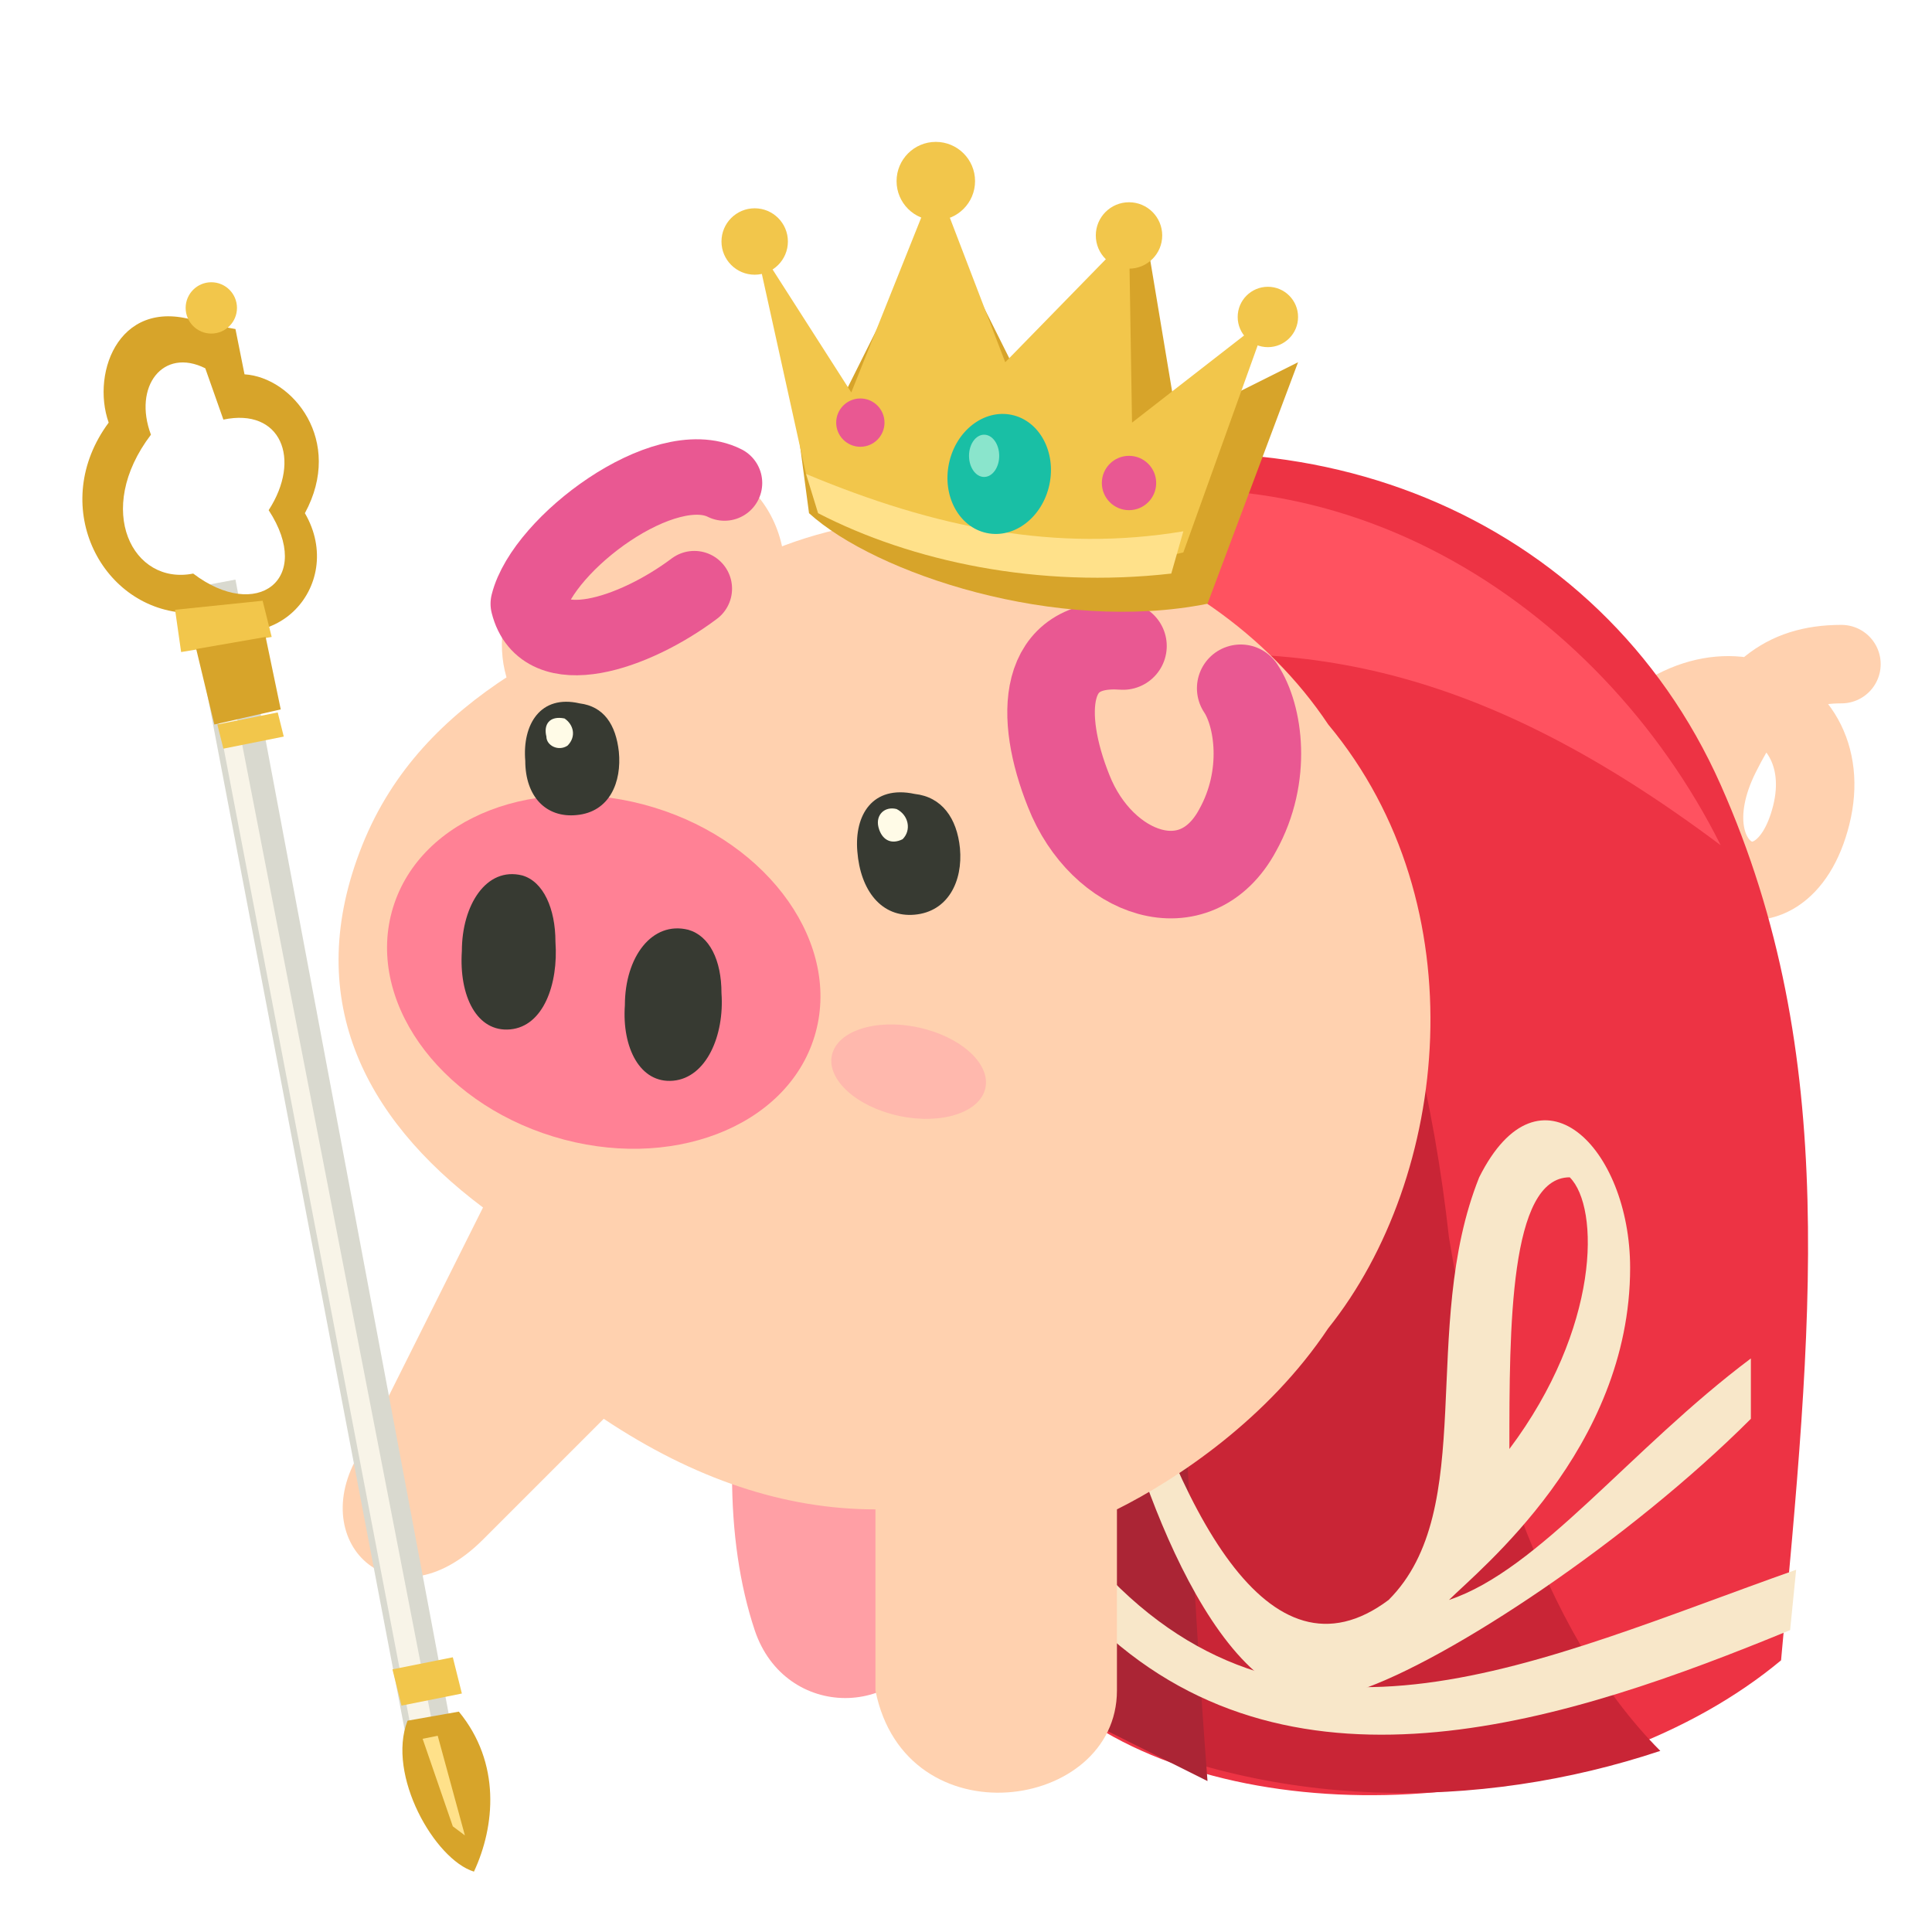
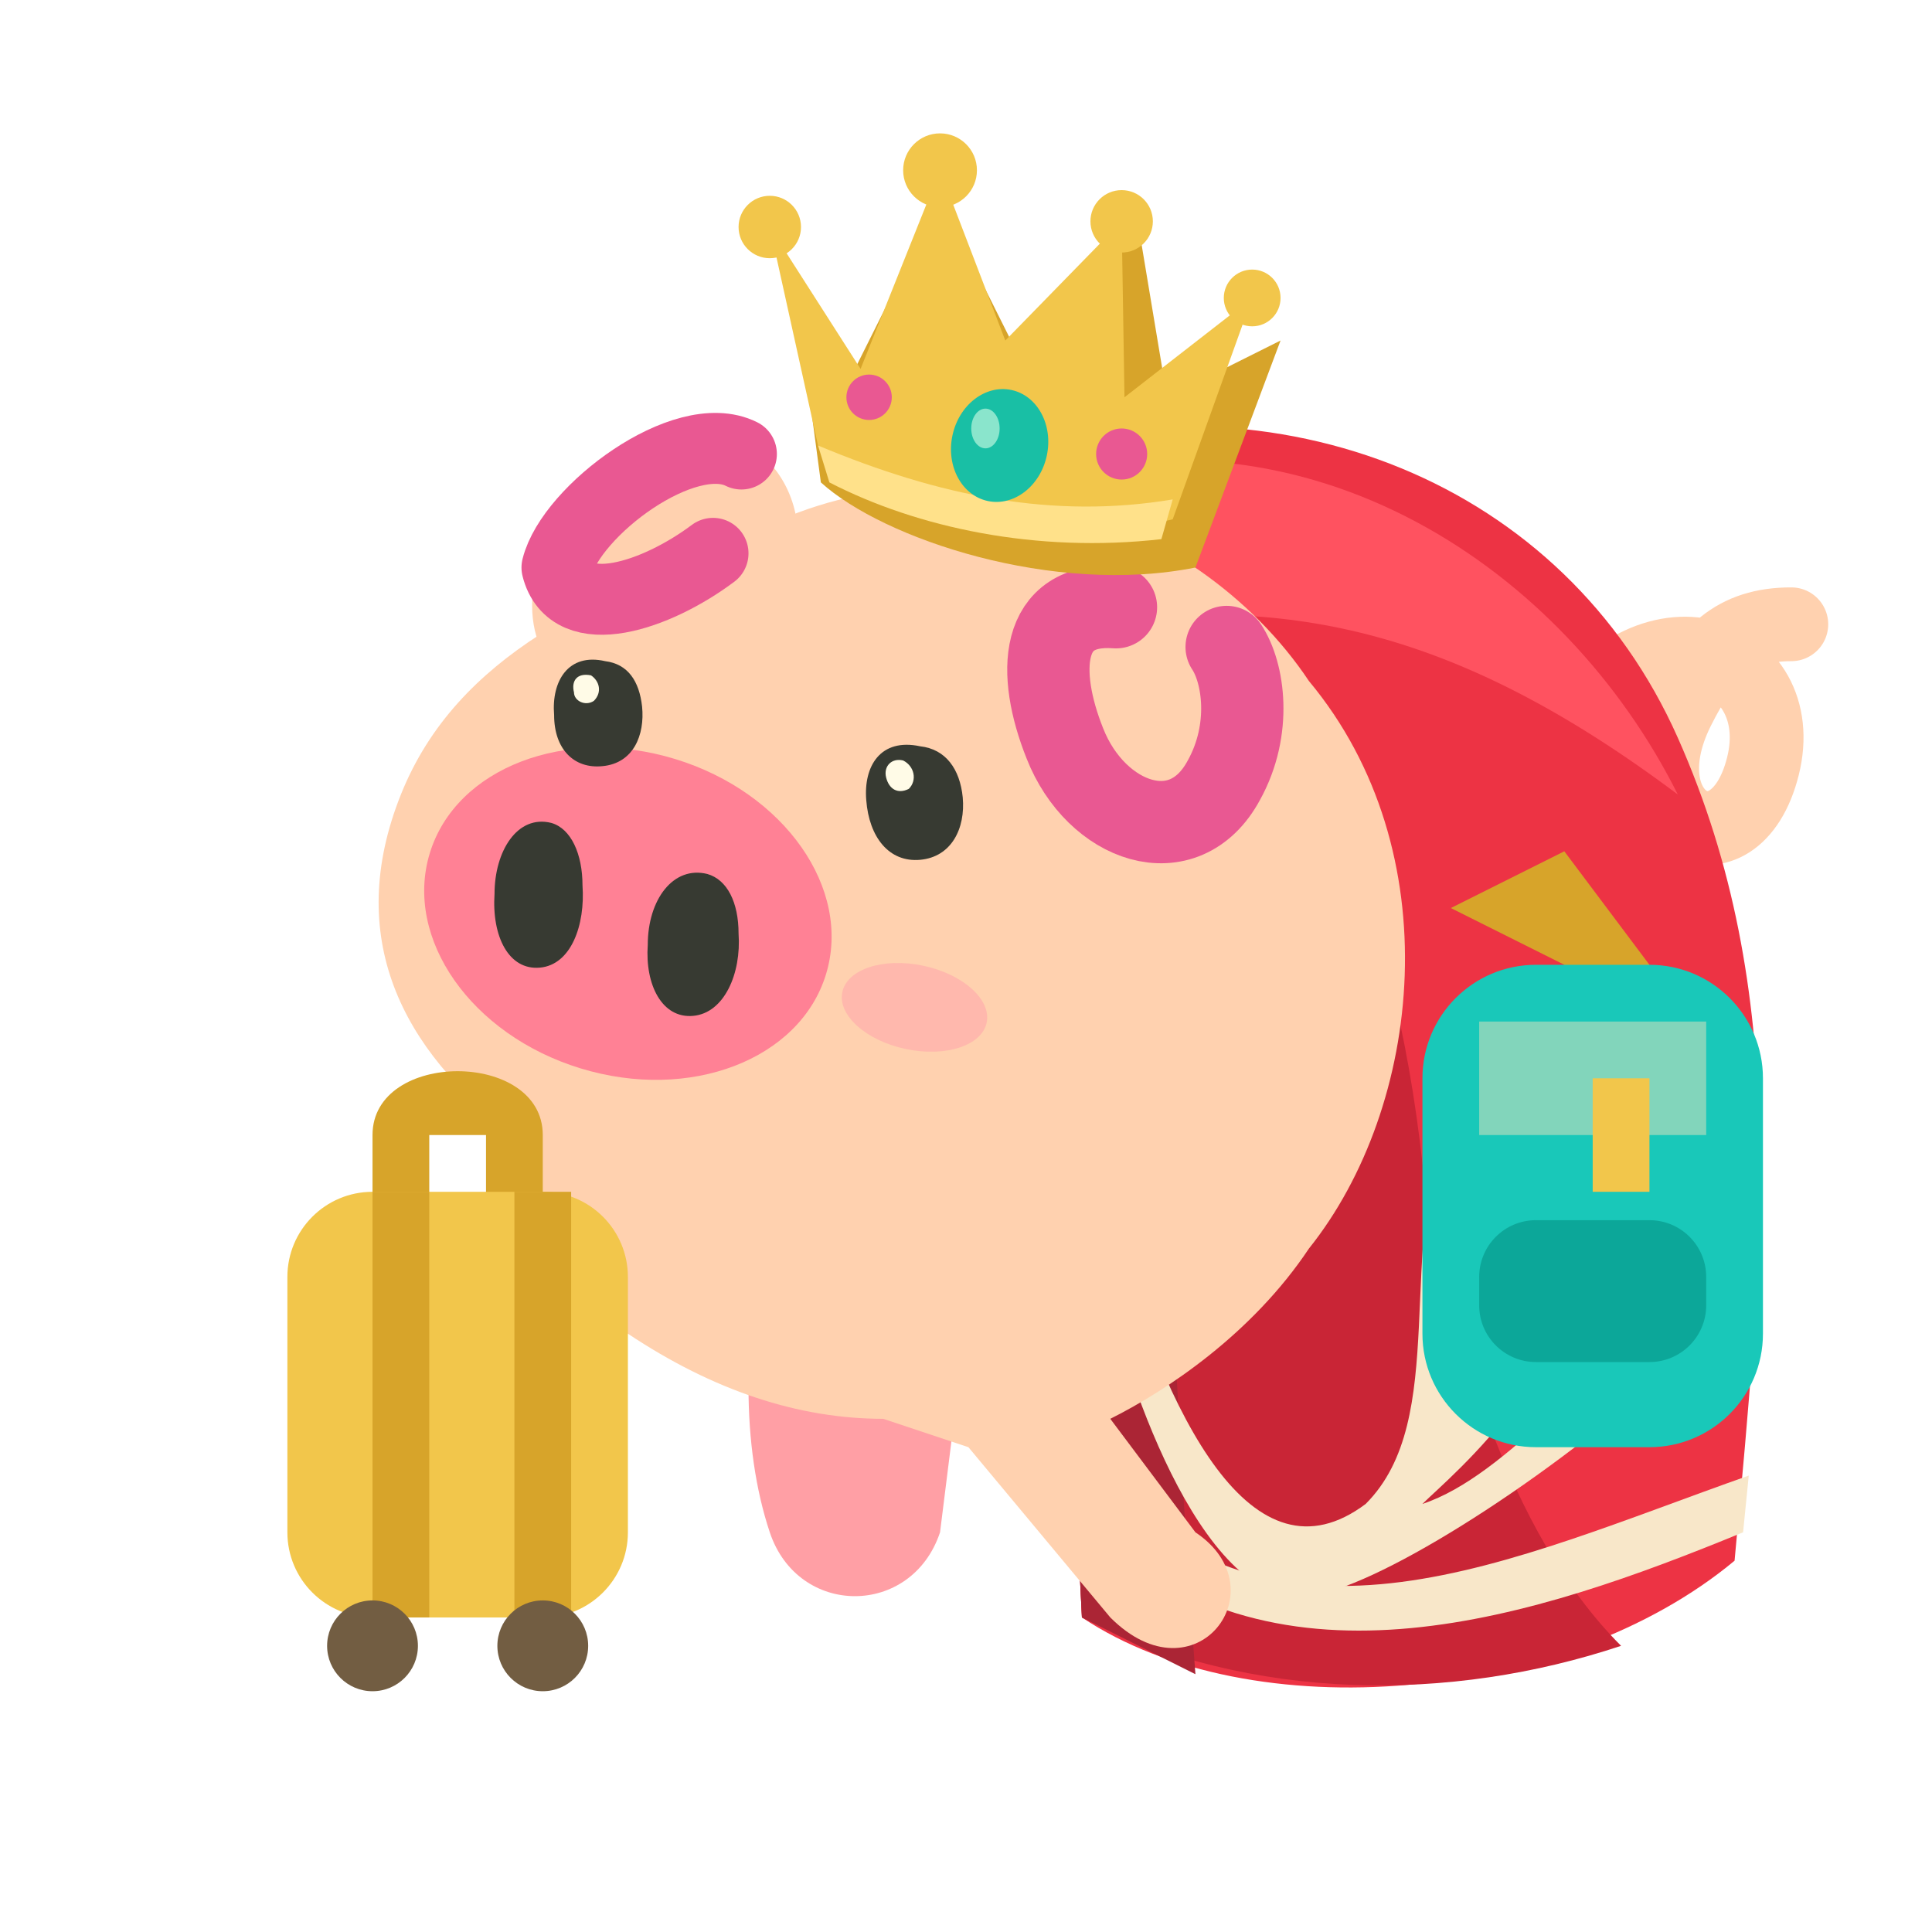
<svg xmlns="http://www.w3.org/2000/svg" viewBox="0 0 64 64" width="64" height="64" role="img" aria-labelledby="king-title king-desc">
-   <g stroke-linecap="round" stroke-linejoin="round">
-     <g id="far-legs" fill="#FF9FA5">
-       <path d="M25 43C24 47 24 51 25 54C26 57 30 57 31 54L32 46Z" />
-       <path d="M44 42L43 51C43 55 48 56 50 53L51 44Z" />
+   <g id="character" transform="translate(2 0) scale(.94)">
+     <g stroke-linecap="round" stroke-linejoin="round">
+       <g id="far-legs" fill="#FF9FA5">
+         <path d="M25 43C24 47 24 51 25 54C26 57 30 57 31 54L32 46Z" />
+         <path d="M44 42L43 51C43 55 48 56 50 53L51 44Z" />
+       </g>
+       <path id="tail" d="M53 26C56 21 61 23 60 27C59 31 55 29 57 25C58 23 59 22 61 22" fill="none" stroke="#FFD1AF" stroke-width="2.6" />
+       <g id="cape">
+         <path fill="#ED3344" d="M33 16C43 13 53 17 57 26C61 35 60 44 59 55C53 60 42 61 36 57L35 37Z" />
+         <path fill="#FF5260" d="M34 17C44 14 53 20 57 28C49 22 43 21 36 22Z" />
+         <path fill="#C92536" d="M37 21C44 24 47 32 48 41C49 47 51 54 55 58C49 60 42 60 36 57L35 37Z" />
+         <path fill="#AB2535" d="M37 24C39 34 39 46 40 59L36 57L35 37Z" />
+         <path fill="#F8E7C9" d="M37 43C39 50 42 56 46 53C49 50 47 44 49 39C51 35 54 38 54 42C54 48 49 52 48 53C51 52 54 48 58 45L58 47C54 51 48 55 45 56C41 58 38 50 37 46ZM50 48C53 44 53 40 52 39C50 39 50 44 50 48Z" fill-rule="evenodd" />
+         <path fill="#F8E7C9" d="M36.5 52C43 59 51 55 59.5 52L59.3 54C52 57 43 60 36.5 54Z" />
+       </g>
+       <g id="pig-body">
+         <path fill="#FFD1AF" d="M24 19C31 15 40 18 44 24C49 30 48 39 44 44C42 47 39 49 37 50L40 54C43 56 40 60 37 57L32 51L29 50C26 50 23 49 20 47L16 51C13 54 10 51 12 48L16 40C12 37 10 33 12 28C14 23 19 21 24 19Z" />
+         <path fill="#FFD1AF" d="M17 23C16 21 17 18 20 16C23 14 26 16 26 19L25 24Z" />
+         <path d="M24 16C22 15 18 18 17.5 20C18 22 21 21 23 19.5" fill="none" stroke="#E95892" stroke-width="2.5" />
+         <ellipse cx="20" cy="32.2" rx="7.3" ry="5.7" transform="rotate(17 20 32.2)" fill="#FF8195" />
+         <path fill="#373A32" d="M17.3 29C16.1 28.7 15.3 30 15.3 31.5C15.2 33 15.8 34.2 16.9 34.1C18 34 18.5 32.6 18.4 31.2C18.4 30.1 18 29.2 17.3 29Z" />
+         <path fill="#373A32" d="M22.8 30.8C21.6 30.5 20.7 31.7 20.7 33.3C20.6 34.7 21.2 35.9 22.3 35.8C23.4 35.7 24 34.3 23.9 32.9C23.9 31.8 23.5 31 22.8 30.8Z" />
+         <path fill="#373A32" d="M19.2 23.3C17.9 23 17.3 24 17.4 25.2C17.4 26.4 18.1 27.1 19.1 27C20.2 26.9 20.6 25.9 20.5 24.9C20.4 24 20 23.4 19.2 23.3Z" />
+         <path fill="#FFFBE7" d="M18.7 23.8C18.2 23.7 18 24 18.1 24.4C18.1 24.7 18.5 24.9 18.8 24.7C19.1 24.4 19 24 18.7 23.8Z" />
+         <path fill="#373A32" d="M30.3 26.3C28.9 26 28.3 27 28.4 28.2C28.5 29.5 29.2 30.4 30.3 30.3C31.4 30.2 31.9 29.2 31.8 28.1C31.7 27.1 31.2 26.4 30.3 26.3Z" />
+         <path fill="#FFFBE7" d="M29.7 26.8C29.3 26.7 29 27 29.1 27.4C29.2 27.8 29.5 28 29.9 27.8C30.2 27.5 30.1 27 29.7 26.8Z" />
+         <ellipse cx="30.1" cy="35.5" rx="2.6" ry="1.5" transform="rotate(12 30.1 35.5)" fill="#FFAFAC" opacity=".72" />
+         <path d="M37.2 21.4C34.5 21.2 34.4 23.7 35.4 26.2C36.5 29 39.6 30.1 41 27.5C42 25.7 41.7 23.7 41.1 22.8" fill="none" stroke="#E95892" stroke-width="2.9" />
+       </g>
+       <g id="crown">
+         <path fill="#D7A42A" d="M26 11L28 13L31 7L34 13L38 8L39 14L43 12L40 20C35 21 29 19 26.8 17Z" />
+         <path fill="#F2C64B" d="M25 8L28.2 13L31 6L33.3 12L37.4 7.8L37.5 14L42 10.5L39.2 18.3C34.7 19.4 28.5 17.7 26.7 15.7Z" />
+         <path fill="#FFE18A" d="M26.7 15.7C31 17.5 35 18.3 39.2 17.6L38.8 19C34.4 19.5 30.2 18.6 27.1 17Z" />
+         <circle cx="25" cy="8" r="1.1" fill="#F2C64B" />
+         <circle cx="31" cy="6" r="1.3" fill="#F2C64B" />
+         <circle cx="37.4" cy="7.8" r="1.1" fill="#F2C64B" />
+         <circle cx="42" cy="10.5" r="1" fill="#F2C64B" />
+         <ellipse cx="33.1" cy="15.7" rx="1.7" ry="2" transform="rotate(12 33.1 15.7)" fill="#19BFA5" />
+         <ellipse cx="32.6" cy="15.1" rx=".5" ry=".7" fill="#8AE5CC" />
+         <circle cx="28.5" cy="14" r=".8" fill="#E95892" />
+         <circle cx="37.4" cy="16" r=".9" fill="#E95892" />
+       </g>
    </g>
-     <path id="tail" d="M53 26C56 21 61 23 60 27C59 31 55 29 57 25C58 23 59 22 61 22" fill="none" stroke="#FFD1AF" stroke-width="2.6" />
-     <g id="cape">
-       <path fill="#ED3344" d="M33 16C43 13 53 17 57 26C61 35 60 44 59 55C53 60 42 61 36 57L35 37Z" />
-       <path fill="#FF5260" d="M34 17C44 14 53 20 57 28C49 22 43 21 36 22Z" />
-       <path fill="#C92536" d="M37 21C44 24 47 32 48 41C49 47 51 54 55 58C49 60 42 60 36 57L35 37Z" />
-       <path fill="#AB2535" d="M37 24C39 34 39 46 40 59L36 57L35 37Z" />
-       <path fill="#F8E7C9" d="M37 43C39 50 42 56 46 53C49 50 47 44 49 39C51 35 54 38 54 42C54 48 49 52 48 53C51 52 54 48 58 45L58 47C54 51 48 55 45 56C41 58 38 50 37 46ZM50 48C53 44 53 40 52 39C50 39 50 44 50 48Z" fill-rule="evenodd" />
-       <path fill="#F8E7C9" d="M36.5 52C43 59 51 55 59.5 52L59.3 54C52 57 43 60 36.5 54Z" />
+     <g id="backpack">
+       <path fill="#D7A42A" d="M49 32L53 30L56 34L55 40L52 39L53 34Z" />
+       <rect x="48" y="34" width="12" height="17" rx="4" fill="#19C8B9" />
+       <path fill="#82D5BB" d="M50 36L58 36L58 40L50 40Z" />
+       <rect x="50" y="43" width="8" height="5" rx="2" fill="#0CA799" />
+       <path fill="#F2C64B" d="M54 38L56 38L56 42L54 42Z" />
    </g>
-     <g id="pig-body">
-       <path fill="#FFD1AF" d="M24 19C31 15 40 18 44 24C49 30 48 39 44 44C42 47 39 49 37 50L37 56C37 60 30 61 29 56L29 50C26 50 23 49 20 47L16 51C13 54 10 51 12 48L16 40C12 37 10 33 12 28C14 23 19 21 24 19Z" />
-       <path fill="#FFD1AF" d="M17 23C16 21 17 18 20 16C23 14 26 16 26 19L25 24Z" />
-       <path d="M24 16C22 15 18 18 17.5 20C18 22 21 21 23 19.5" fill="none" stroke="#E95892" stroke-width="2.5" />
-       <ellipse cx="20" cy="32.2" rx="7.3" ry="5.7" transform="rotate(17 20 32.2)" fill="#FF8195" />
-       <path fill="#373A32" d="M17.3 29C16.1 28.7 15.3 30 15.3 31.5C15.2 33 15.8 34.2 16.9 34.1C18 34 18.5 32.6 18.4 31.2C18.4 30.1 18 29.2 17.3 29Z" />
-       <path fill="#373A32" d="M22.8 30.8C21.6 30.5 20.7 31.7 20.7 33.3C20.6 34.7 21.2 35.9 22.3 35.8C23.4 35.7 24 34.3 23.9 32.9C23.9 31.8 23.5 31 22.8 30.8Z" />
-       <path fill="#373A32" d="M19.2 23.3C17.9 23 17.3 24 17.4 25.2C17.4 26.4 18.1 27.1 19.1 27C20.2 26.9 20.6 25.9 20.5 24.9C20.4 24 20 23.4 19.2 23.3Z" />
-       <path fill="#FFFBE7" d="M18.7 23.8C18.2 23.7 18 24 18.1 24.4C18.1 24.7 18.5 24.9 18.8 24.7C19.1 24.4 19 24 18.7 23.8Z" />
-       <path fill="#373A32" d="M30.3 26.3C28.9 26 28.3 27 28.4 28.2C28.5 29.5 29.2 30.4 30.3 30.3C31.4 30.2 31.9 29.2 31.8 28.1C31.7 27.1 31.2 26.4 30.3 26.3Z" />
-       <path fill="#FFFBE7" d="M29.7 26.8C29.3 26.7 29 27 29.1 27.4C29.2 27.8 29.5 28 29.9 27.8C30.2 27.5 30.1 27 29.7 26.8Z" />
-       <ellipse cx="30.1" cy="35.5" rx="2.6" ry="1.5" transform="rotate(12 30.1 35.5)" fill="#FFAFAC" opacity=".72" />
-       <path d="M37.2 21.4C34.5 21.2 34.4 23.7 35.4 26.2C36.5 29 39.6 30.1 41 27.5C42 25.7 41.7 23.7 41.1 22.8" fill="none" stroke="#E95892" stroke-width="2.9" />
-     </g>
-     <g id="crown">
-       <path fill="#D7A42A" d="M26 11L28 13L31 7L34 13L38 8L39 14L43 12L40 20C35 21 29 19 26.8 17Z" />
-       <path fill="#F2C64B" d="M25 8L28.2 13L31 6L33.3 12L37.4 7.8L37.5 14L42 10.5L39.2 18.3C34.7 19.4 28.5 17.7 26.7 15.7Z" />
-       <path fill="#FFE18A" d="M26.7 15.7C31 17.5 35 18.3 39.2 17.6L38.8 19C34.4 19.5 30.2 18.6 27.1 17Z" />
-       <circle cx="25" cy="8" r="1.1" fill="#F2C64B" />
-       <circle cx="31" cy="6" r="1.3" fill="#F2C64B" />
-       <circle cx="37.4" cy="7.8" r="1.1" fill="#F2C64B" />
-       <circle cx="42" cy="10.5" r="1" fill="#F2C64B" />
-       <ellipse cx="33.1" cy="15.7" rx="1.7" ry="2" transform="rotate(12 33.1 15.7)" fill="#19BFA5" />
-       <ellipse cx="32.6" cy="15.1" rx=".5" ry=".7" fill="#8AE5CC" />
-       <circle cx="28.5" cy="14" r=".8" fill="#E95892" />
-       <circle cx="37.4" cy="16" r=".9" fill="#E95892" />
-     </g>
-     <g id="sceptre">
-       <path fill="#D9D9CF" d="M6.2 19.5L7.8 19.2L15 57.5L13.5 57.8Z" />
-       <path fill="#F8F4E8" d="M6.4 19.5L7 19.4L14.4 57.5L13.7 57.7Z" />
-       <path fill="#D7A42A" d="M6.7 10.7C4 9.7 3 12.3 3.6 14C1.6 16.7 3.3 20.1 6.1 20.3C9 22.2 11.5 19.4 10.1 17C11.4 14.6 9.7 12.5 8.1 12.4L7.8 10.9ZM6.8 12.2L7.4 13.9C9.3 13.5 10 15.2 8.9 16.9C10.4 19.2 8.5 20.6 6.4 19C4.4 19.4 3.1 16.9 5 14.4C4.4 12.8 5.4 11.5 6.8 12.2Z" fill-rule="evenodd" />
-       <circle cx="7" cy="10.2" r=".85" fill="#F2C64B" />
-       <path fill="#F2C64B" d="M5.8 20.2L8.7 19.9L9 21.1L6 21.6Z" />
-       <path fill="#D7A42A" d="M6.5 21.5L8.8 21.1L9.3 23.5L7.1 24Z" />
-       <path fill="#F2C64B" d="M7.2 24L9.2 23.6L9.4 24.4L7.4 24.8Z" />
-       <path fill="#F2C64B" d="M13 55.3L15 54.9L15.3 56.1L13.3 56.5Z" />
-       <path fill="#D7A42A" d="M13.5 57C12.8 58.8 14.4 61.6 15.7 62C16.4 60.5 16.6 58.4 15.2 56.7Z" />
-       <path fill="#FFE18A" d="M14 57.6L14.5 57.5L15.4 60.8L15 60.5Z" />
+     <g id="suitcase">
+       <path fill="#D7A42A" d="M11 43L11 40C11 37 17 37 17 40L17 43L15 43L15 40L13 40L13 43Z" />
+       <rect x="8" y="42" width="12" height="15" rx="3" fill="#F2C64B" />
+       <path fill="#D7A42A" d="M11 42L13 42L13 57L11 57ZM16 42L18 42L18 57L16 57Z" />
+       <circle cx="11" cy="58" r="1.6" fill="#725D42" />
+       <circle cx="17" cy="58" r="1.6" fill="#725D42" />
    </g>
  </g>
</svg>
